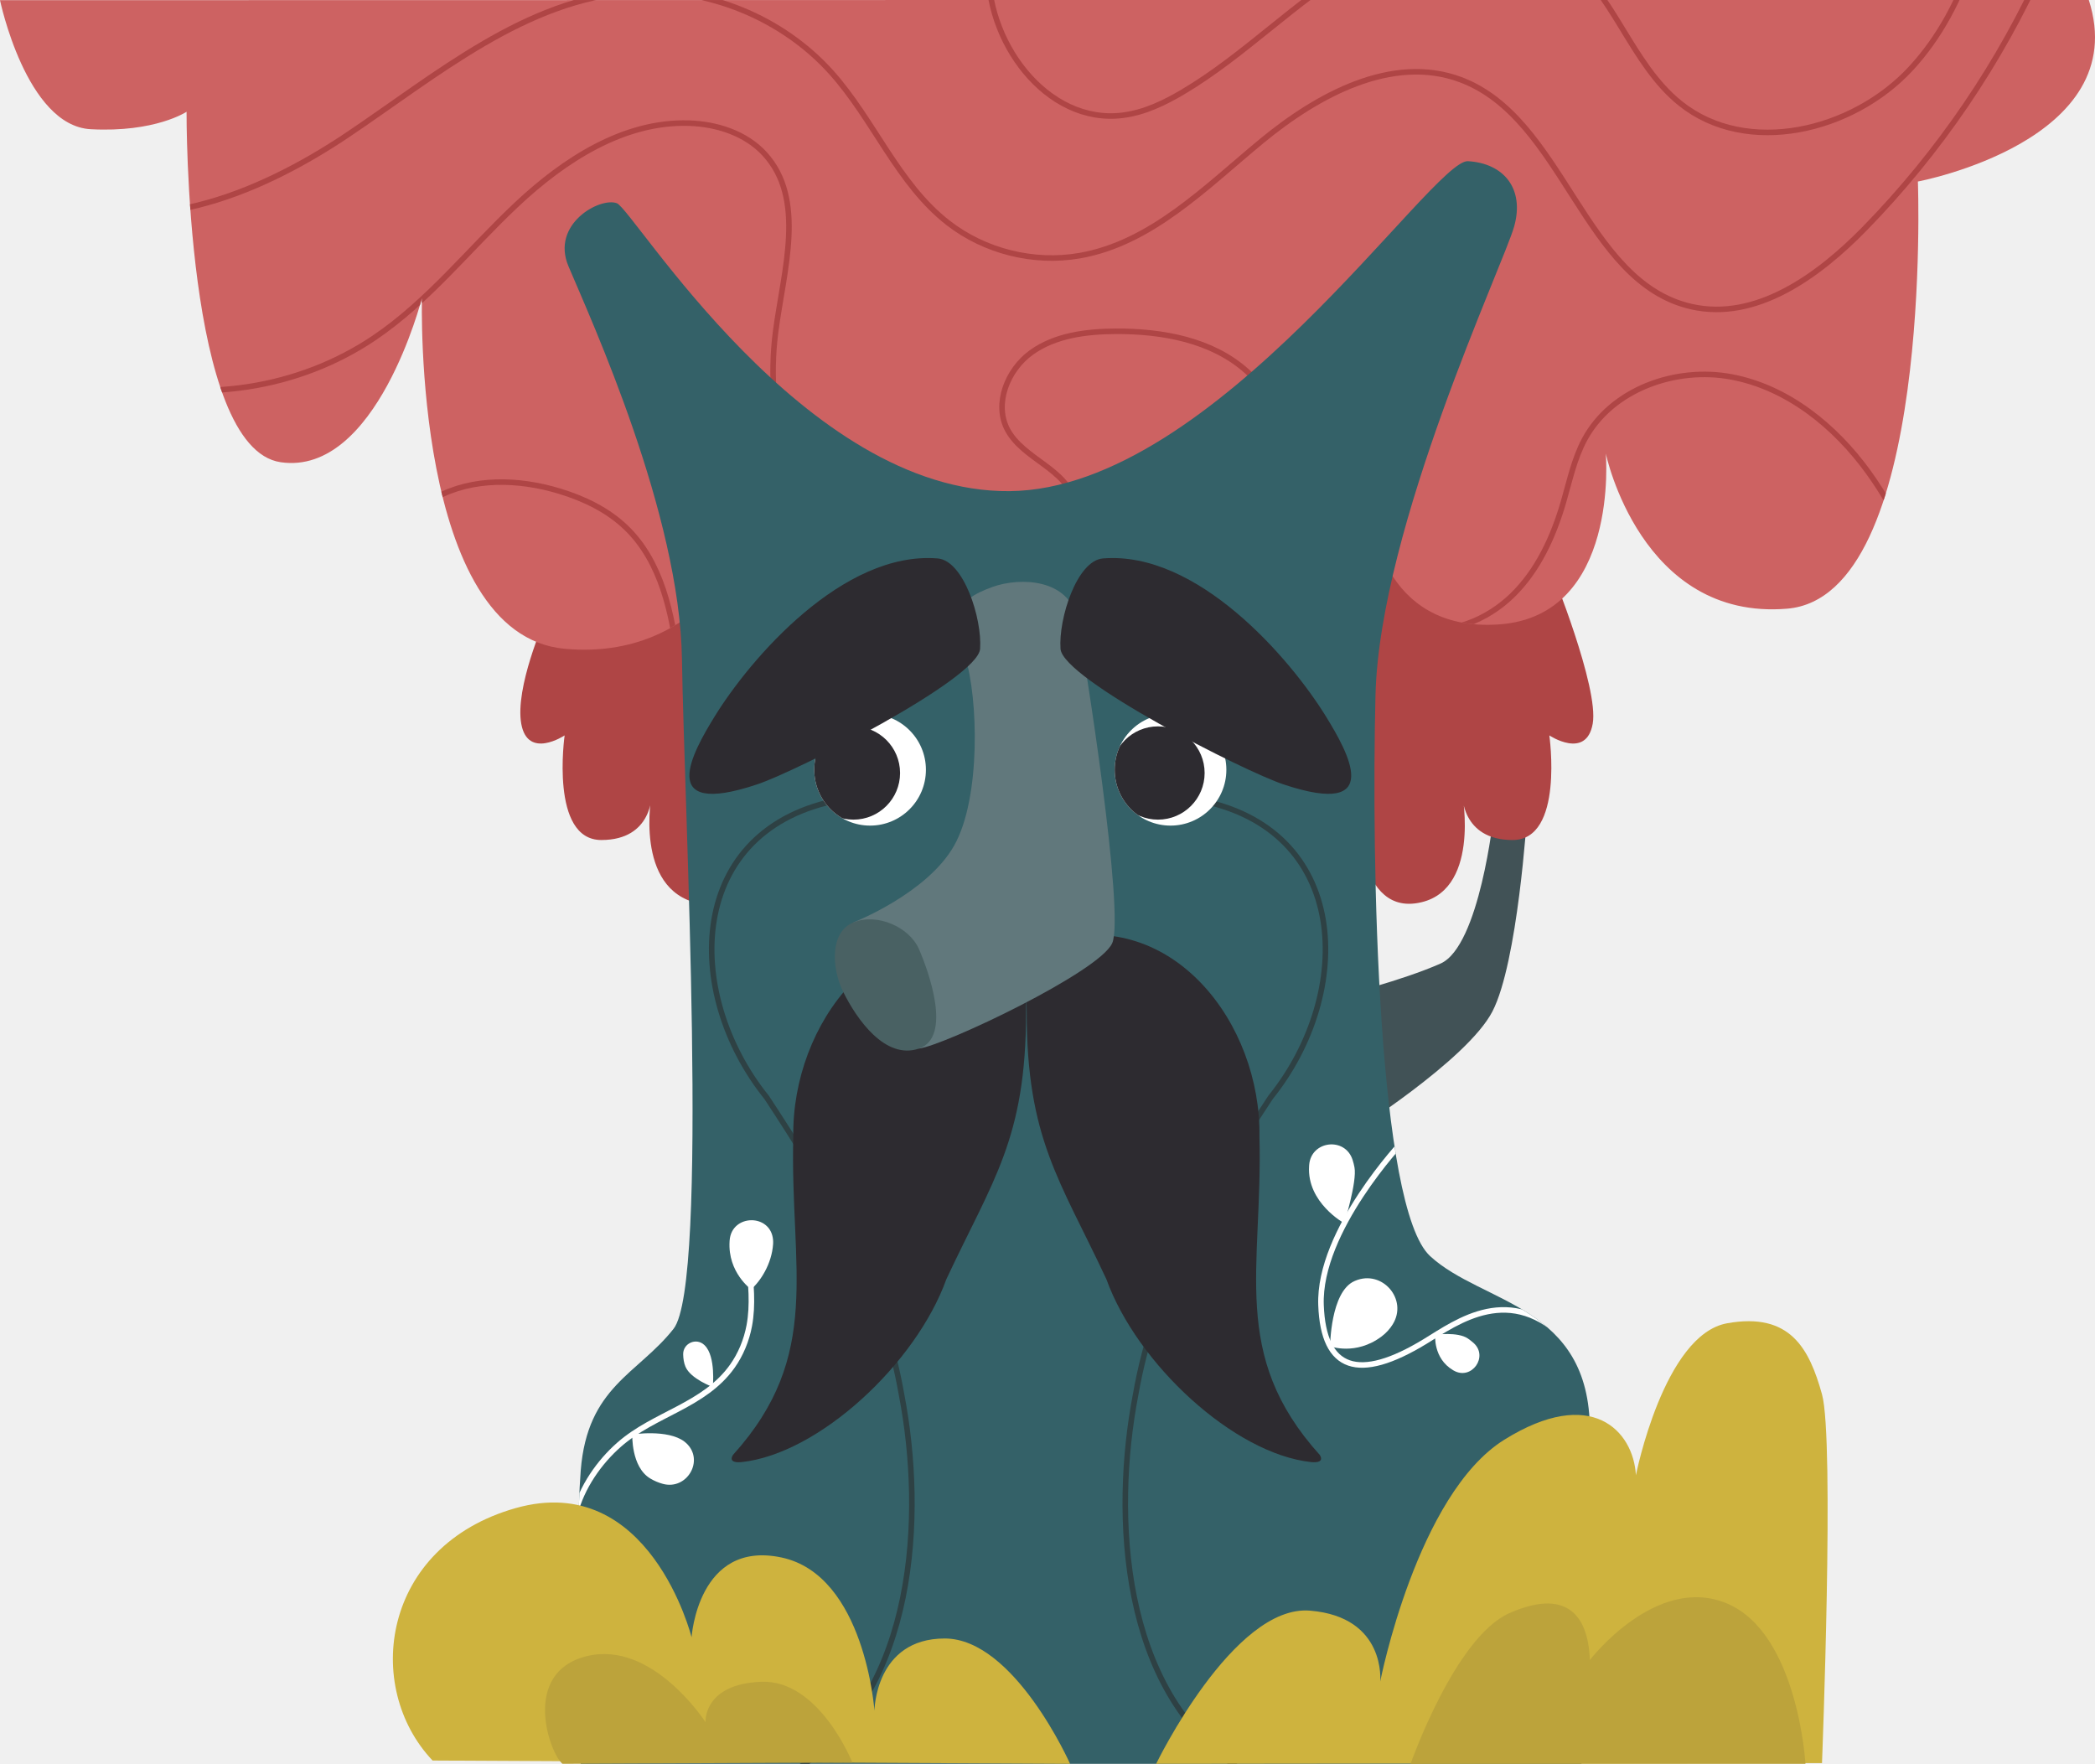
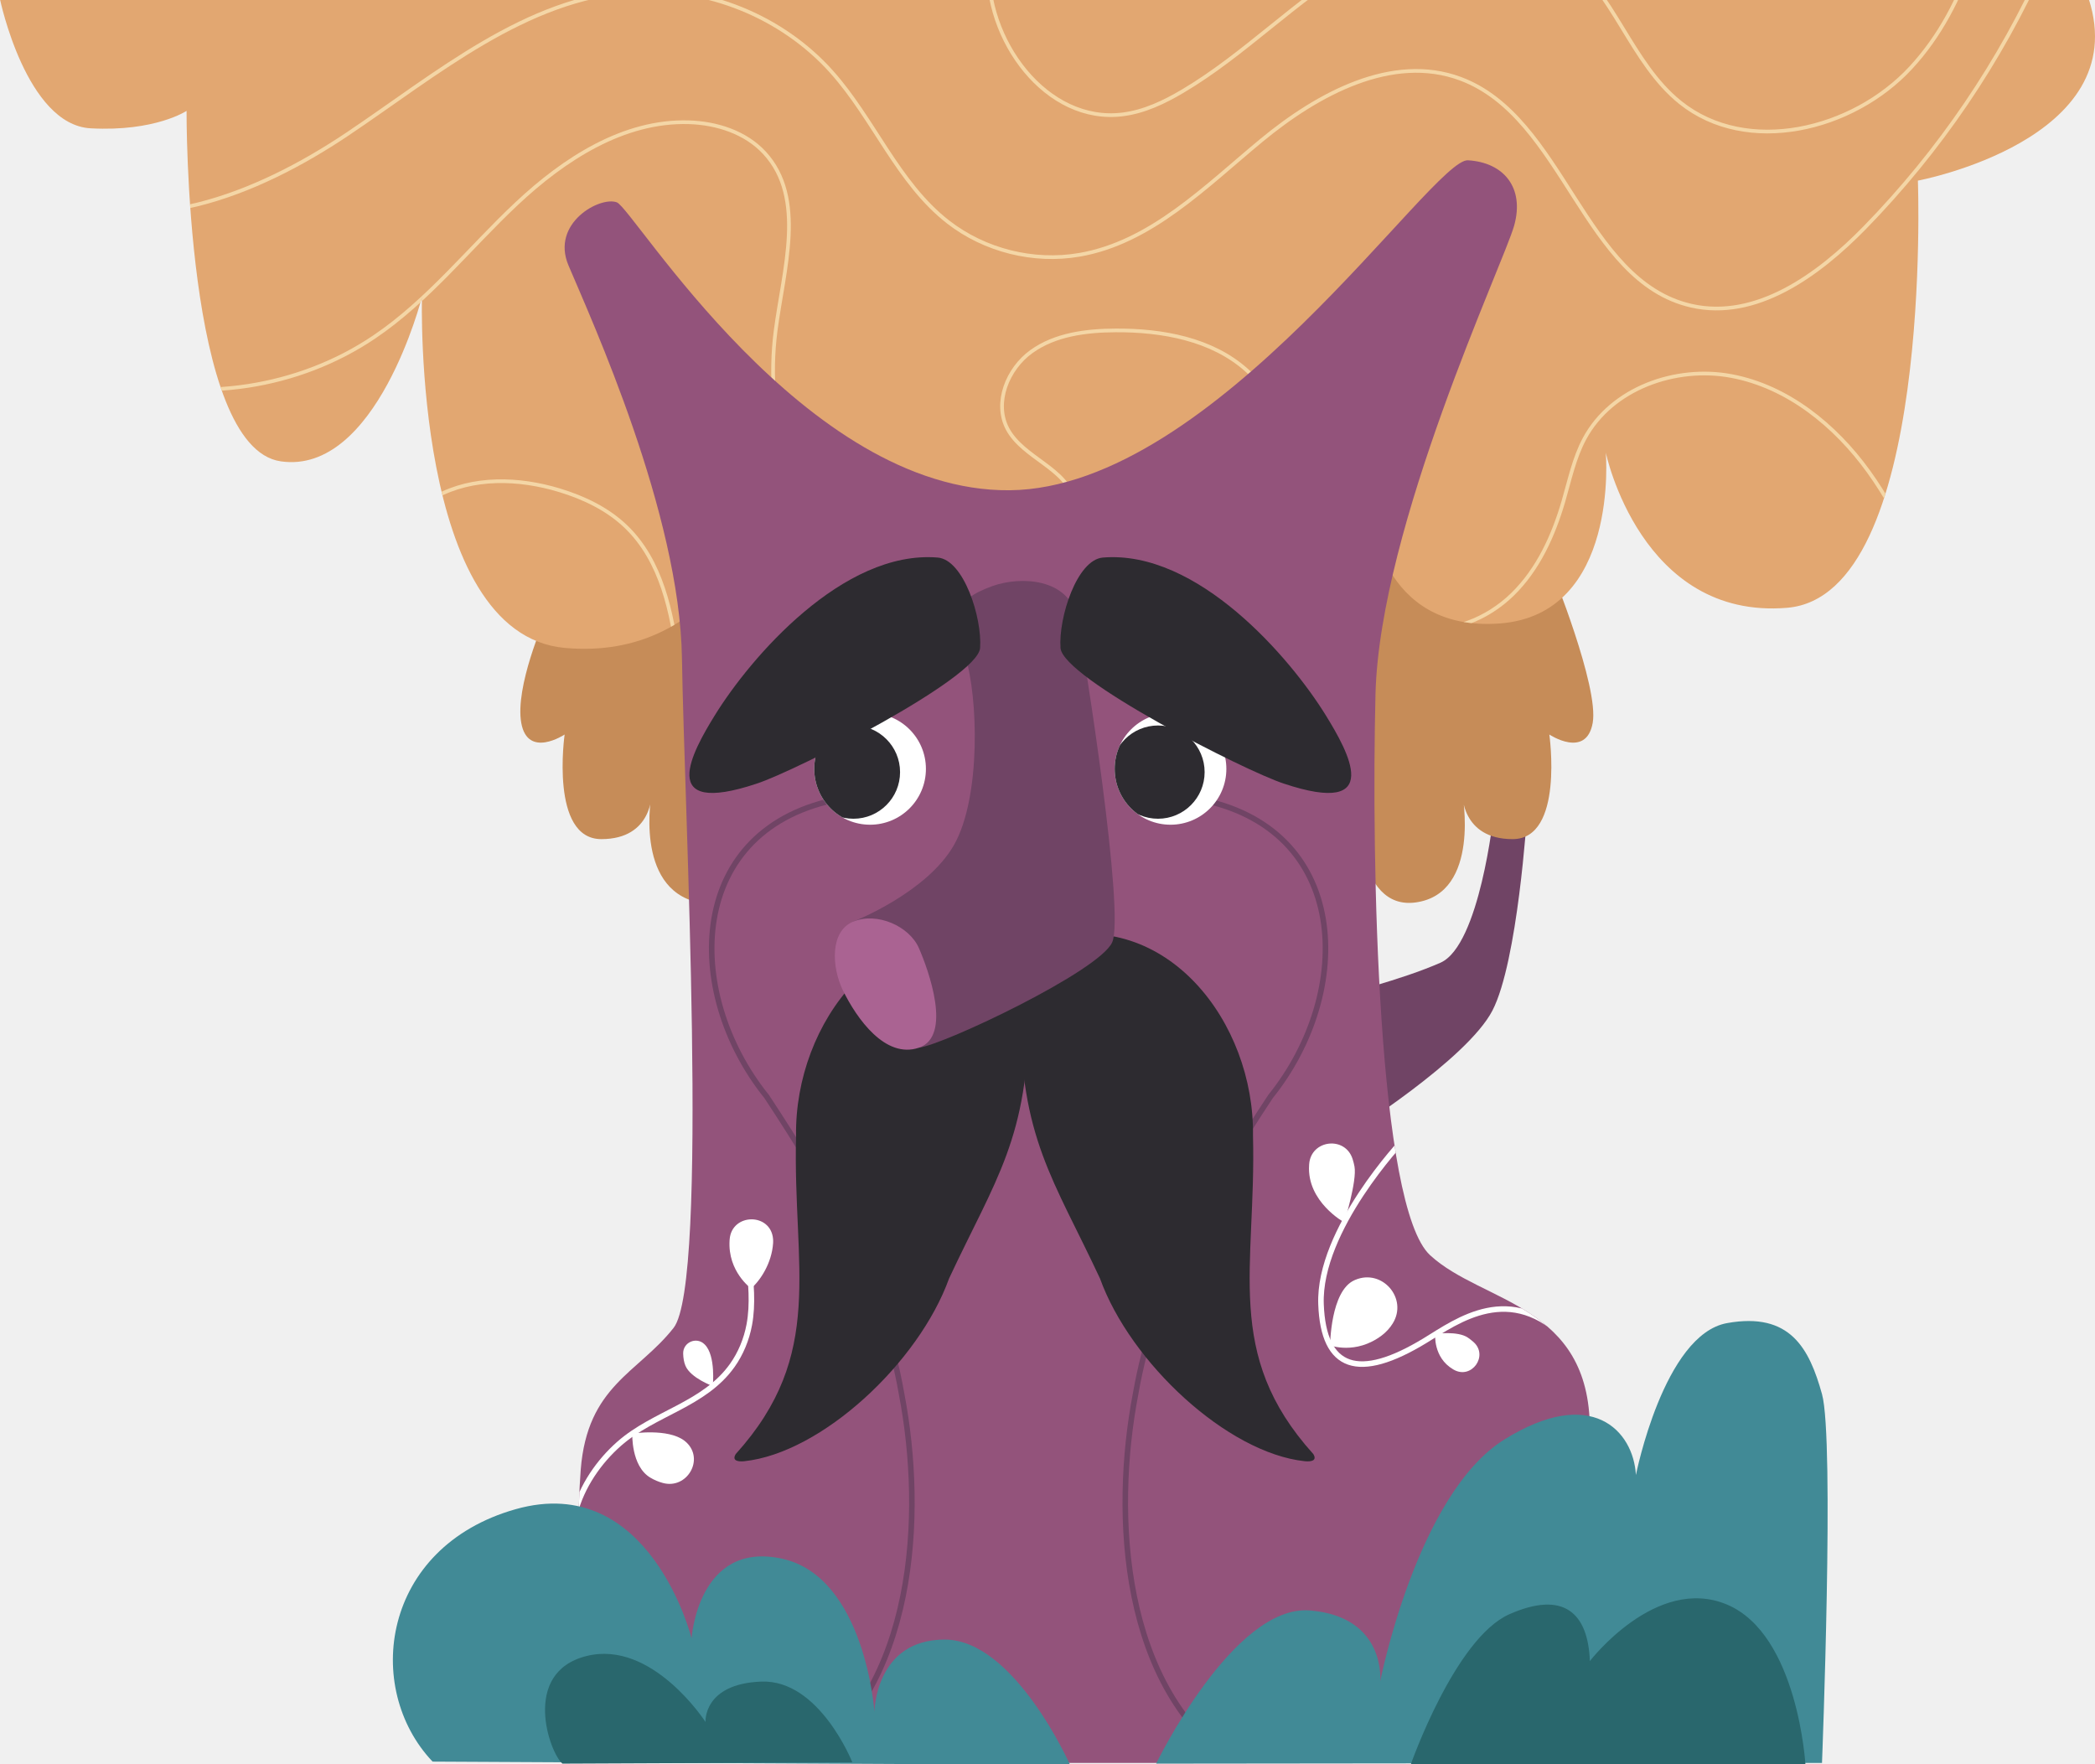
<svg xmlns="http://www.w3.org/2000/svg" id="Capa_1" width="2267.22" height="1908.79" version="1.1" viewBox="0 0 2267.22 1908.79">
  <defs>
    <style>
      .st0 {
-         stroke: #2e4144;
+         fill: #aa6392;
      }

-       .st0, .st1, .st2 {
+       .st1 {
+         fill: #2d2b30;
+       }
+ 
+       .st2 {
+         stroke: #fff;
+       }
+ 
+       .st2, .st3, .st4 {
        fill: none;
        stroke-miterlimit: 10;
+       }
+ 
+       .st2, .st4 {
        stroke-width: 6px;
      }

+       .st5 {
+         fill: #e2a771;
+       }
+ 
+       .st6 {
+         fill: #418a96;
+       }
+ 
+       .st7 {
+         clip-path: url(#clippath-1);
+       }
+ 
+       .st8 {
+         clip-path: url(#clippath-3);
+       }
+ 
+       .st9 {
+         clip-path: url(#clippath-2);
+       }
+ 
+       .st10 {
+         fill: #c68c58;
+       }
+ 
      .st3 {
-         fill: #ceb33e;
+         stroke: #f4d6a6;
+         stroke-width: 4px;
+       }
+ 
+       .st11 {
+         fill: #fff;
+       }
+ 
+       .st12 {
+         fill: #29676d;
+       }
+ 
+       .st13 {
+         fill: #704465;
      }

      .st4 {
-         fill: #bca33b;
-       }
- 
-       .st5 {
-         fill: #2d2b30;
-       }
- 
-       .st1 {
-         stroke: #fff;
-       }
- 
-       .st6 {
-         fill: #496163;
-       }
- 
-       .st7 {
-         fill: #61787c;
-       }
- 
-       .st8 {
-         fill: #415256;
-       }
- 
-       .st9 {
-         fill: #346168;
-       }
- 
-       .st10 {
-         clip-path: url(#clippath-1);
-       }
- 
-       .st11 {
-         clip-path: url(#clippath-3);
-       }
- 
-       .st12 {
-         clip-path: url(#clippath-2);
-       }
- 
-       .st13 {
-         fill: #af4545;
+         stroke: #704465;
      }

      .st14 {
-         fill: #fff;
+         clip-path: url(#clippath);
      }

      .st15 {
-         fill: #cd6262;
-       }
- 
-       .st2 {
-         stroke: #af4545;
-       }
- 
-       .st16 {
-         clip-path: url(#clippath);
+         fill: #93537b;
      }
    </style>
    <clipPath id="clippath">
-       <path class="st15" d="M0,.2s28.3,135.85,98.12,139.63,103.78-18.87,103.78-18.87c0,0-1.89,364.16,101.89,379.26s152.84-177.77,152.84-177.77c0,0-10.04,364.57,154.42,379.67s215.41-147.18,215.41-147.18h656.92s9.14,130.19,139.33,120.76c130.19-9.43,115.1-184.91,115.1-184.91,0,0,37.74,181.14,196.23,167.93s141.51-462.28,141.51-462.28c0,0,233.97-43.8,184.91-196.64L0,.2Z" />
+       <path class="st5" d="M0-.76s28.3,135.85,98.12,139.63,103.78-18.87,103.78-18.87c0,0-1.89,364.16,101.89,379.26s152.84-177.77,152.84-177.77c0,0-10.04,364.57,154.42,379.67s215.41-147.18,215.41-147.18h656.92s9.14,130.19,139.33,120.76c130.19-9.43,115.1-184.91,115.1-184.91,0,0,37.74,181.14,196.23,167.93s141.51-462.28,141.51-462.28c0,0,233.97-43.8,184.91-196.64L0-.76Z" />
    </clipPath>
    <clipPath id="clippath-1">
-       <path class="st9" d="M615.2,288.15c-19.35-45.75,34.12-75.05,52.31-68.23s202.42,313.87,425.31,311.59,457.15-359.35,495.82-357.08,61.41,29.57,50.04,70.51-145.56,325.24-150.11,507.19,2.27,554.95,59.13,607.26c56.86,52.31,172.85,52.31,172.85,188.77s-9.1,360.63-9.1,360.63H628.48s-7.19-226.44,0-317.42,61.77-104.22,100.44-153.32,11.37-567.66,9.1-724.59-97.8-366.18-122.82-425.31Z" />
+       <path class="st15" d="M615.2,287.19c-19.35-45.75,34.12-75.05,52.31-68.23s202.42,313.87,425.31,311.59,457.15-359.35,495.82-357.08,61.41,29.57,50.04,70.51-145.56,325.24-150.11,507.19,2.27,554.95,59.13,607.26c56.86,52.31,172.85,52.31,172.85,188.77s-9.1,360.63-9.1,360.63H628.48s-7.19-226.44,0-317.42,61.77-104.22,100.44-153.32,11.37-567.66,9.1-724.59-97.8-366.18-122.82-425.31Z" />
    </clipPath>
    <clipPath id="clippath-2">
-       <circle class="st14" cx="1266.75" cy="833.05" r="60.42" />
+       <circle class="st11" cx="1266.75" cy="832.09" r="60.42" />
    </clipPath>
    <clipPath id="clippath-3">
-       <path class="st14" d="M1002.03,833.05c0,33.37-27.05,60.42-60.42,60.42-33.37,0-60.42-27.05-60.42-60.42,0-33.37,27.05-60.42,60.42-60.42,33.37,0,60.42,27.05,60.42,60.42Z" />
+       <path class="st11" d="M1002.03,832.09c0,33.37-27.05,60.42-60.42,60.42-33.37,0-60.42-27.05-60.42-60.42,0-33.37,27.05-60.42,60.42-60.42,33.37,0,60.42,27.05,60.42,60.42Z" />
    </clipPath>
  </defs>
-   <path class="st8" d="M1450.29,1077.87s66.19-16.35,108.64-35.09,57.51-160.56,57.51-160.56h36.15s-9.99,159.2-37.46,212.33-154.85,133.05-154.85,133.05l-9.99-149.73Z" />
-   <path class="st13" d="M589.27,671.46s-32.15,72.68-25.16,111.81,46.93,12.58,46.93,12.58c0,0-16.18,113.21,39.72,113.21s54.51-49.96,54.51-49.96c0,0-19.57,103.07,50.32,118.45s36.34-408.12,36.34-408.12l-202.66,102.03Z" />
-   <path class="st13" d="M1679.07,617.66s51.55,126.49,44.56,165.62c-6.99,39.13-46.93,12.58-46.93,12.58,0,0,16.18,113.21-39.72,113.21-55.91,0-54.51-49.96-54.51-49.96,0,0,20.56,108.63-50.32,118.45-125.41,17.36-36.34-408.12-36.34-408.12l183.26,48.22Z" />
+   <path class="st13" d="M1450.29,1076.91s66.19-16.35,108.64-35.09,57.51-160.56,57.51-160.56h36.15s-9.99,159.2-37.46,212.33-154.85,133.05-154.85,133.05l-9.99-149.73Z" />
+   <path class="st10" d="M589.27,670.5s-32.15,72.68-25.16,111.81,46.93,12.58,46.93,12.58c0,0-16.18,113.21,39.72,113.21s54.51-49.96,54.51-49.96c0,0-19.57,103.07,50.32,118.45s36.34-408.12,36.34-408.12l-202.66,102.03Z" />
+   <path class="st10" d="M1679.07,616.7s51.55,126.49,44.56,165.62c-6.99,39.13-46.93,12.58-46.93,12.58,0,0,16.18,113.21-39.72,113.21-55.91,0-54.51-49.96-54.51-49.96,0,0,20.56,108.63-50.32,118.45-125.41,17.36-36.34-408.12-36.34-408.12l183.26,48.22Z" />
  <g>
-     <path class="st15" d="M0,.2s28.3,135.85,98.12,139.63,103.78-18.87,103.78-18.87c0,0-1.89,364.16,101.89,379.26s152.84-177.77,152.84-177.77c0,0-10.04,364.57,154.42,379.67s215.41-147.18,215.41-147.18h656.92s9.14,130.19,139.33,120.76c130.19-9.43,115.1-184.91,115.1-184.91,0,0,37.74,181.14,196.23,167.93s141.51-462.28,141.51-462.28c0,0,233.97-43.8,184.91-196.64L0,.2Z" />
-     <g class="st16">
-       <path class="st2" d="M47.62,207.35c102.95,55.83,230.79,4.15,328.04-61.09C472.92,81.02,568.93-1.01,685.79-8.73c79.48-5.25,160.63,27.79,213.83,87.06,46.1,51.36,71.98,120.57,126.49,162.91,39.64,30.79,92.46,44,141.93,35.49,77.57-13.34,136.61-73.96,197.31-124.06,60.7-50.1,141.29-93.96,215.07-66.54,112.17,41.7,133.18,218.97,249.84,245.65,69.92,15.99,137.4-32.91,187.54-84.2,81.03-82.89,147.19-180.28,194.37-286.16" />
-       <path class="st2" d="M122.63,409.16c94.29,27.95,200.72,11.57,282.24-43.44,58.48-39.46,102.8-96.1,154.23-144.39s115.85-90.19,186.36-88.07c30.25.91,61.44,10.92,81.93,33.19,45.17,49.07,20.61,126.16,12.01,192.29-12.78,98.36,19.18,201.66,85.28,275.61,20.07,22.45,44.73,43.09,74.43,48.06,52.47,8.8,98.95-32.6,134.39-72.28,16.93-18.96,34.61-42.44,29.08-67.25-7.84-35.17-55.25-45.96-72.2-77.76-14.97-28.09-.1-64.98,25.71-83.61s59.25-22.79,91.08-22.98c50.63-.3,104.29,9.35,142.02,43.11,42.88,38.38,56.24,98.72,74.68,153.23,18.44,54.51,51.49,112.75,107.82,124.54,37.74,7.89,77.73-8.39,105.27-35.37,27.55-26.97,44.1-63.33,54.91-100.34,6.73-23.05,11.59-46.97,22.96-68.12,29.21-54.32,98.53-79.11,159.14-67.65s112.05,53.27,148.15,103.27,58.92,108.15,81.36,165.6" />
-       <path class="st2" d="M418.88,654.22c-14.46-43.61,12.2-93.56,52.51-115.61s90.05-20.44,134.03-7.11c26.58,8.05,52.37,20.42,72.33,39.72,38.05,36.8,49.63,92.62,56.11,145.16,8.35,67.63,11.37,135.78,14.39,203.86" />
-       <path class="st2" d="M1069.97-39.98c-5.02,83.5,62.4,175.39,145.37,164.69,23.08-2.97,44.58-13.25,64.6-25.1,67.28-39.83,122.01-98.35,189.4-138s157.9-57.11,221.14-11.13c55.89,40.63,74.03,118.23,127.96,161.42,72.28,57.89,186.68,30.27,249.51-37.75,62.83-68.03,84.89-163.85,95.44-255.85" />
+     <path class="st5" d="M0-.76s28.3,135.85,98.12,139.63,103.78-18.87,103.78-18.87c0,0-1.89,364.16,101.89,379.26s152.84-177.77,152.84-177.77c0,0-10.04,364.57,154.42,379.67s215.41-147.18,215.41-147.18h656.92s9.14,130.19,139.33,120.76c130.19-9.43,115.1-184.91,115.1-184.91,0,0,37.74,181.14,196.23,167.93s141.51-462.28,141.51-462.28c0,0,233.97-43.8,184.91-196.64L0-.76Z" />
+     <g class="st14">
+       <path class="st3" d="M47.62,206.39c102.95,55.83,230.79,4.15,328.04-61.09C472.92,80.06,568.93-1.97,685.79-9.69c79.48-5.25,160.63,27.79,213.83,87.06,46.1,51.36,71.98,120.57,126.49,162.91,39.64,30.79,92.46,44,141.93,35.49,77.57-13.34,136.61-73.96,197.31-124.06,60.7-50.1,141.29-93.96,215.07-66.54,112.17,41.7,133.18,218.97,249.84,245.65,69.92,15.99,137.4-32.91,187.54-84.2,81.03-82.89,147.19-180.28,194.37-286.16" />
+       <path class="st3" d="M122.63,408.2c94.29,27.95,200.72,11.57,282.24-43.44,58.48-39.46,102.8-96.1,154.23-144.39s115.85-90.19,186.36-88.07c30.25.91,61.44,10.92,81.93,33.19,45.17,49.07,20.61,126.16,12.01,192.29-12.78,98.36,19.18,201.66,85.28,275.61,20.07,22.45,44.73,43.09,74.43,48.06,52.47,8.8,98.95-32.6,134.39-72.28,16.93-18.96,34.61-42.44,29.08-67.25-7.84-35.17-55.25-45.96-72.2-77.76-14.97-28.09-.1-64.98,25.71-83.61s59.25-22.79,91.08-22.98c50.63-.3,104.29,9.35,142.02,43.11,42.88,38.38,56.24,98.72,74.68,153.23,18.44,54.51,51.49,112.75,107.82,124.54,37.74,7.89,77.73-8.39,105.27-35.37,27.55-26.97,44.1-63.33,54.91-100.34,6.73-23.05,11.59-46.97,22.96-68.12,29.21-54.32,98.53-79.11,159.14-67.65s112.05,53.27,148.15,103.27,58.92,108.15,81.36,165.6" />
+       <path class="st3" d="M418.88,653.26c-14.46-43.61,12.2-93.56,52.51-115.61s90.05-20.44,134.03-7.11c26.58,8.05,52.37,20.42,72.33,39.72,38.05,36.8,49.63,92.62,56.11,145.16,8.35,67.63,11.37,135.78,14.39,203.86" />
+       <path class="st3" d="M1069.97-40.94c-5.02,83.5,62.4,175.39,145.37,164.69,23.08-2.97,44.58-13.25,64.6-25.1,67.28-39.83,122.01-98.35,189.4-138,67.39-39.65,157.9-57.11,221.14-11.13,55.89,40.63,74.03,118.23,127.96,161.42,72.28,57.89,186.68,30.27,249.51-37.75,62.83-68.03,84.89-163.85,95.44-255.85" />
    </g>
  </g>
  <g>
-     <path class="st9" d="M615.2,288.15c-19.35-45.75,34.12-75.05,52.31-68.23s202.42,313.87,425.31,311.59,457.15-359.35,495.82-357.08,61.41,29.57,50.04,70.51-145.56,325.24-150.11,507.19,2.27,554.95,59.13,607.26c56.86,52.31,172.85,52.31,172.85,188.77s-9.1,360.63-9.1,360.63H628.48s-7.19-226.44,0-317.42,61.77-104.22,100.44-153.32,11.37-567.66,9.1-724.59-97.8-366.18-122.82-425.31Z" />
-     <g class="st10">
-       <path class="st0" d="M1294.7,865.42c167.34,30.24,171.56,208.8,80.26,322.21-66.96,101.6-125.24,202.37-146.06,322.06-24.88,129.69-16.11,319.68,111.47,403.6" />
-       <path class="st0" d="M909.94,865.42c-167.34,30.24-171.56,208.8-80.26,322.21,66.96,101.6,125.24,202.37,146.06,322.06,24.88,129.69,16.11,319.68-111.47,403.6" />
-       <path class="st1" d="M1518.37,1234.93s-91.76,96.74-88.76,177.51c2.62,70.44,40.55,83.24,112.69,39.26,34.68-21.15,92.72-64.74,154.04-.19" />
-       <path class="st1" d="M621.92,1639.15c7.57-29.91,26.63-56.88,48.14-75.77,38.14-33.52,92.06-42.04,122.44-84.81,9.02-12.7,15.37-27.88,18.37-43.92,4.23-22.62,1.81-46.11-.62-69.08" />
+     <path class="st15" d="M615.2,287.19c-19.35-45.75,34.12-75.05,52.31-68.23s202.42,313.87,425.31,311.59,457.15-359.35,495.82-357.08,61.41,29.57,50.04,70.51-145.56,325.24-150.11,507.19,2.27,554.95,59.13,607.26c56.86,52.31,172.85,52.31,172.85,188.77s-9.1,360.63-9.1,360.63H628.48s-7.19-226.44,0-317.42,61.77-104.22,100.44-153.32,11.37-567.66,9.1-724.59-97.8-366.18-122.82-425.31Z" />
+     <g class="st7">
+       <path class="st4" d="M1294.7,864.45c167.34,30.24,171.56,208.8,80.26,322.21-66.96,101.6-125.24,202.37-146.06,322.06-24.88,129.69-16.11,319.68,111.47,403.6" />
+       <path class="st4" d="M909.94,864.45c-167.34,30.24-171.56,208.8-80.26,322.21,66.96,101.6,125.24,202.37,146.06,322.06,24.88,129.69,16.11,319.68-111.47,403.6" />
+       <path class="st2" d="M1518.37,1233.97s-91.76,96.74-88.76,177.51c2.62,70.44,40.55,83.24,112.69,39.26,34.68-21.15,92.72-64.74,154.04-.19" />
+       <path class="st2" d="M621.92,1638.19c7.57-29.91,26.63-56.88,48.14-75.77,38.14-33.52,92.06-42.04,122.44-84.81,9.02-12.7,15.37-27.88,18.37-43.92,4.23-22.62,1.81-46.11-.62-69.08" />
    </g>
  </g>
-   <path class="st5" d="M1141.43,1017.2c127.63-33.59,223.36,89.67,221.57,213.1,3.66,142.7-32.54,235.9,65.26,344.21,4.38,7.14-2.11,8.48-9.2,7.78-83.79-8.92-188.75-106.48-221.68-197.84-50.37-107.77-86.3-151.79-86.3-289.57,0-31.57-5.72-66.28,30.35-77.67Z" />
-   <path class="st5" d="M1080.07,1017.2c-127.63-33.59-223.36,89.67-221.57,213.1-3.66,142.7,32.54,235.9-65.26,344.21-4.38,7.14,2.11,8.48,9.2,7.78,83.79-8.92,188.75-106.48,221.68-197.84,50.37-107.77,86.3-151.79,86.3-289.57,0-31.57,5.72-66.28-30.35-77.67Z" />
-   <path class="st7" d="M1073.98,635.22c30.56-11,82.97-8.64,91.62,34.57s51.86,319.79,38.03,350.9-181.5,110.63-209.16,114.09l-70.87-136.56s79.52-31.11,108.9-82.97,25.93-160.76,12.1-203.97-13.83-60.5,29.39-76.06Z" />
-   <path class="st6" d="M912.28,1072.88c14.89,30.38,45.78,74.29,82.18,61.9s10.33-84.07,0-107.76-45.04-39.25-70.87-28.8-23.54,49.71-11.31,74.66Z" />
+   <path class="st1" d="M1134.43,1016.24c127.63-33.59,223.36,89.67,221.57,213.1,3.66,142.7-32.54,235.9,65.26,344.21,4.38,7.14-2.11,8.48-9.2,7.78-83.79-8.92-188.75-106.48-221.68-197.84-50.37-107.77-86.3-151.79-86.3-289.57,0-31.57-5.72-66.28,30.35-77.67Z" />
+   <path class="st1" d="M1083.07,1016.24c-127.63-33.59-223.36,89.67-221.57,213.1-3.66,142.7,32.54,235.9-65.26,344.21-4.38,7.14,2.11,8.48,9.2,7.78,83.79-8.92,188.75-106.48,221.68-197.84,50.37-107.77,86.3-151.79,86.3-289.57,0-31.57,5.72-66.28-30.35-77.67Z" />
+   <path class="st13" d="M1073.98,634.26c30.56-11,82.97-8.64,91.62,34.57s51.86,319.79,38.03,350.9-181.5,110.63-209.16,114.09l-70.87-136.56s79.52-31.11,108.9-82.97,25.93-160.76,12.1-203.97-13.83-60.5,29.39-76.06Z" />
+   <path class="st0" d="M912.28,1071.92c14.89,30.38,45.78,74.29,82.18,61.9s10.33-84.07,0-107.76-45.04-39.25-70.87-28.8-23.54,49.71-11.31,74.66Z" />
  <g>
-     <circle class="st14" cx="1266.75" cy="833.05" r="60.42" />
-     <g class="st12">
-       <circle class="st5" cx="1253.19" cy="836.54" r="50.46" />
+     <circle class="st11" cx="1266.75" cy="832.09" r="60.42" />
+     <g class="st9">
+       <circle class="st1" cx="1253.19" cy="835.58" r="50.46" />
    </g>
  </g>
-   <path class="st5" d="M1193.55,604.35c-28.09,2.31-48.15,64.97-45.86,97.83s199.49,132.99,241.53,146.75c110.14,36.79,69.38-35.16,45.86-73.38-38.79-63.03-139.11-179.62-241.53-171.21Z" />
+   <path class="st1" d="M1193.55,603.39c-28.09,2.31-48.15,64.97-45.86,97.83s199.49,132.99,241.53,146.75c110.14,36.79,69.38-35.16,45.86-73.38-38.79-63.03-139.11-179.62-241.53-171.21Z" />
  <g>
-     <path class="st14" d="M1002.03,833.05c0,33.37-27.05,60.42-60.42,60.42-33.37,0-60.42-27.05-60.42-60.42,0-33.37,27.05-60.42,60.42-60.42,33.37,0,60.42,27.05,60.42,60.42Z" />
-     <g class="st11">
-       <circle class="st5" cx="923.59" cy="836.54" r="50.46" />
+     <path class="st11" d="M1002.03,832.09c0,33.37-27.05,60.42-60.42,60.42-33.37,0-60.42-27.05-60.42-60.42,0-33.37,27.05-60.42,60.42-60.42,33.37,0,60.42,27.05,60.42,60.42Z" />
+     <g class="st8">
+       <circle class="st1" cx="923.59" cy="835.58" r="50.46" />
    </g>
  </g>
-   <path class="st5" d="M1014.81,604.35c28.09,2.31,48.15,64.97,45.86,97.83s-199.49,132.99-241.53,146.75c-110.14,36.79-69.38-35.16-45.86-73.38,38.79-63.03,139.11-179.62,241.53-171.21Z" />
-   <path class="st3" d="M1251.2,1908.79s83.65-172.61,166.49-165.76,75.99,76.72,75.99,76.72c0,0,39.73-202.75,134.25-261.66,94.53-58.91,139.73-9.59,142.47,38.36,0,0,30.14-152.06,98.64-164.39,68.5-12.33,89.05,27.7,102.74,76.86,13.7,49.17,0,399.11,0,399.11l-720.58.76Z" />
-   <path class="st3" d="M1158.04,1908.79s-60.28-135.62-135.62-135.62-76.1,78.09-76.1,78.09c0,0-10.21-146.58-100.62-165.76s-97.27,86.31-97.27,86.31c0,0-45.21-180.83-190.42-139.73s-165.21,193.71-89.87,273.17l689.9,3.56Z" />
-   <path class="st4" d="M1526.56,1908.79s47.95-136.99,106.85-163.02,85.23-1.37,87.14,50.69c0,0,71.76-93.52,148.48-61.15s84.85,173.48,84.85,173.48h-427.33Z" />
-   <path class="st4" d="M922.42,1907.42s-35.62-89.88-98.64-87.41-60.28,43.68-60.28,43.68c0,0-57.54-89.15-128.77-71.35s-39.73,105.48-26.03,116.44l313.71-1.37Z" />
-   <path class="st14" d="M1454.76,1323.8s-40.6-22.25-38.05-61.79c.03-.4.05-.79.08-1.18,1.92-26.45,38.9-30.86,46.99-5.6.83,2.58,1.52,5.26,2.04,8.05,2.95,15.68-11.06,60.51-11.06,60.51Z" />
-   <path class="st14" d="M1439.46,1456.93s.26-59.07,26.39-70.55c.26-.11.52-.23.78-.34,29.26-12.39,57.35,20.21,40.56,47.19-2.95,4.74-6.86,9.22-12.03,13.1-28.06,21.05-55.7,10.6-55.7,10.6Z" />
-   <path class="st14" d="M1553.16,1444.47s-2.43,25.44,19.32,38.32c.22.13.43.26.65.38,19.42,11.17,38.21-15.2,21.39-29.99-1.77-1.55-3.74-3.1-5.93-4.62-10.96-7.58-35.42-4.1-35.42-4.1Z" />
-   <path class="st14" d="M812.84,1395.32s-25.39-18.2-23.29-51.95c.02-.34.04-.67.07-1.01,2.15-28.76,44.61-29.27,46.99-.53.12,1.46.14,2.91.05,4.34-1.41,21.81-13.9,40.63-23.83,49.15Z" />
-   <path class="st14" d="M771.37,1500.98s3.47-32.82-8.61-44.9c-.12-.12-.24-.24-.36-.36-8.7-8.56-23.39-2.11-23.07,10.1.12,4.58.8,9.24,2.49,13.22,5.64,13.29,29.56,21.94,29.56,21.94Z" />
-   <path class="st14" d="M684.27,1552.38s38.4-6.04,56.44,7.73c.75.57,1.46,1.18,2.13,1.81,19.73,18.59.49,51.09-25.64,43.87-4.47-1.24-9.05-3.09-13.53-5.79-20.84-12.55-19.41-47.61-19.41-47.61Z" />
+   <path class="st1" d="M1014.81,603.39c28.09,2.31,48.15,64.97,45.86,97.83s-199.49,132.99-241.53,146.75c-110.14,36.79-69.38-35.16-45.86-73.38,38.79-63.03,139.11-179.62,241.53-171.21Z" />
+   <path class="st6" d="M1251.2,1908.59s83.65-172.61,166.49-165.76c82.84,6.85,75.99,76.72,75.99,76.72,0,0,39.73-202.75,134.25-261.66,94.53-58.91,139.73-9.59,142.47,38.36,0,0,30.14-152.06,98.64-164.39,68.5-12.33,89.05,27.7,102.74,76.86,13.7,49.17,0,399.11,0,399.11l-720.58.76Z" />
+   <path class="st6" d="M1158.04,1909.96s-60.28-135.62-135.62-135.62-76.1,78.09-76.1,78.09c0,0-10.21-146.58-100.62-165.76s-97.27,86.31-97.27,86.31c0,0-45.21-180.83-190.42-139.73s-165.21,193.71-89.87,273.17l689.9,3.56Z" />
+   <path class="st12" d="M1526.56,1909.96s47.95-136.99,106.85-163.02,85.23-1.37,87.14,50.69c0,0,71.76-93.52,148.48-61.15s84.85,173.48,84.85,173.48h-427.33Z" />
+   <path class="st12" d="M922.42,1907.22s-35.62-89.88-98.64-87.41-60.28,43.68-60.28,43.68c0,0-57.54-89.15-128.77-71.35s-39.73,105.48-26.03,116.44l313.71-1.37Z" />
+   <path class="st11" d="M1454.76,1322.84s-40.6-22.25-38.05-61.79c.03-.4.05-.79.08-1.18,1.92-26.45,38.9-30.86,46.99-5.6.83,2.58,1.52,5.26,2.04,8.05,2.95,15.68-11.06,60.51-11.06,60.51Z" />
+   <path class="st11" d="M1439.46,1455.97s.26-59.07,26.39-70.55c.26-.11.52-.23.78-.34,29.26-12.39,57.35,20.21,40.56,47.19-2.95,4.74-6.86,9.22-12.03,13.1-28.06,21.05-55.7,10.6-55.7,10.6Z" />
+   <path class="st11" d="M1553.16,1443.51s-2.43,25.44,19.32,38.32c.22.13.43.26.65.38,19.42,11.17,38.21-15.2,21.39-29.99-1.77-1.55-3.74-3.1-5.93-4.62-10.96-7.58-35.42-4.1-35.42-4.1Z" />
+   <path class="st11" d="M812.84,1394.36s-25.39-18.2-23.29-51.95c.02-.34.04-.67.07-1.01,2.15-28.76,44.61-29.27,46.99-.53.12,1.46.14,2.91.05,4.34-1.41,21.81-13.9,40.63-23.83,49.15Z" />
+   <path class="st11" d="M771.37,1500.02s3.47-32.82-8.61-44.9c-.12-.12-.24-.24-.36-.36-8.7-8.56-23.39-2.11-23.07,10.1.12,4.58.8,9.24,2.49,13.22,5.64,13.29,29.56,21.94,29.56,21.94Z" />
+   <path class="st11" d="M684.27,1551.42s38.4-6.04,56.44,7.73c.75.57,1.46,1.18,2.13,1.81,19.73,18.59.49,51.09-25.64,43.87-4.47-1.24-9.05-3.09-13.53-5.79-20.84-12.55-19.41-47.61-19.41-47.61Z" />
</svg>
